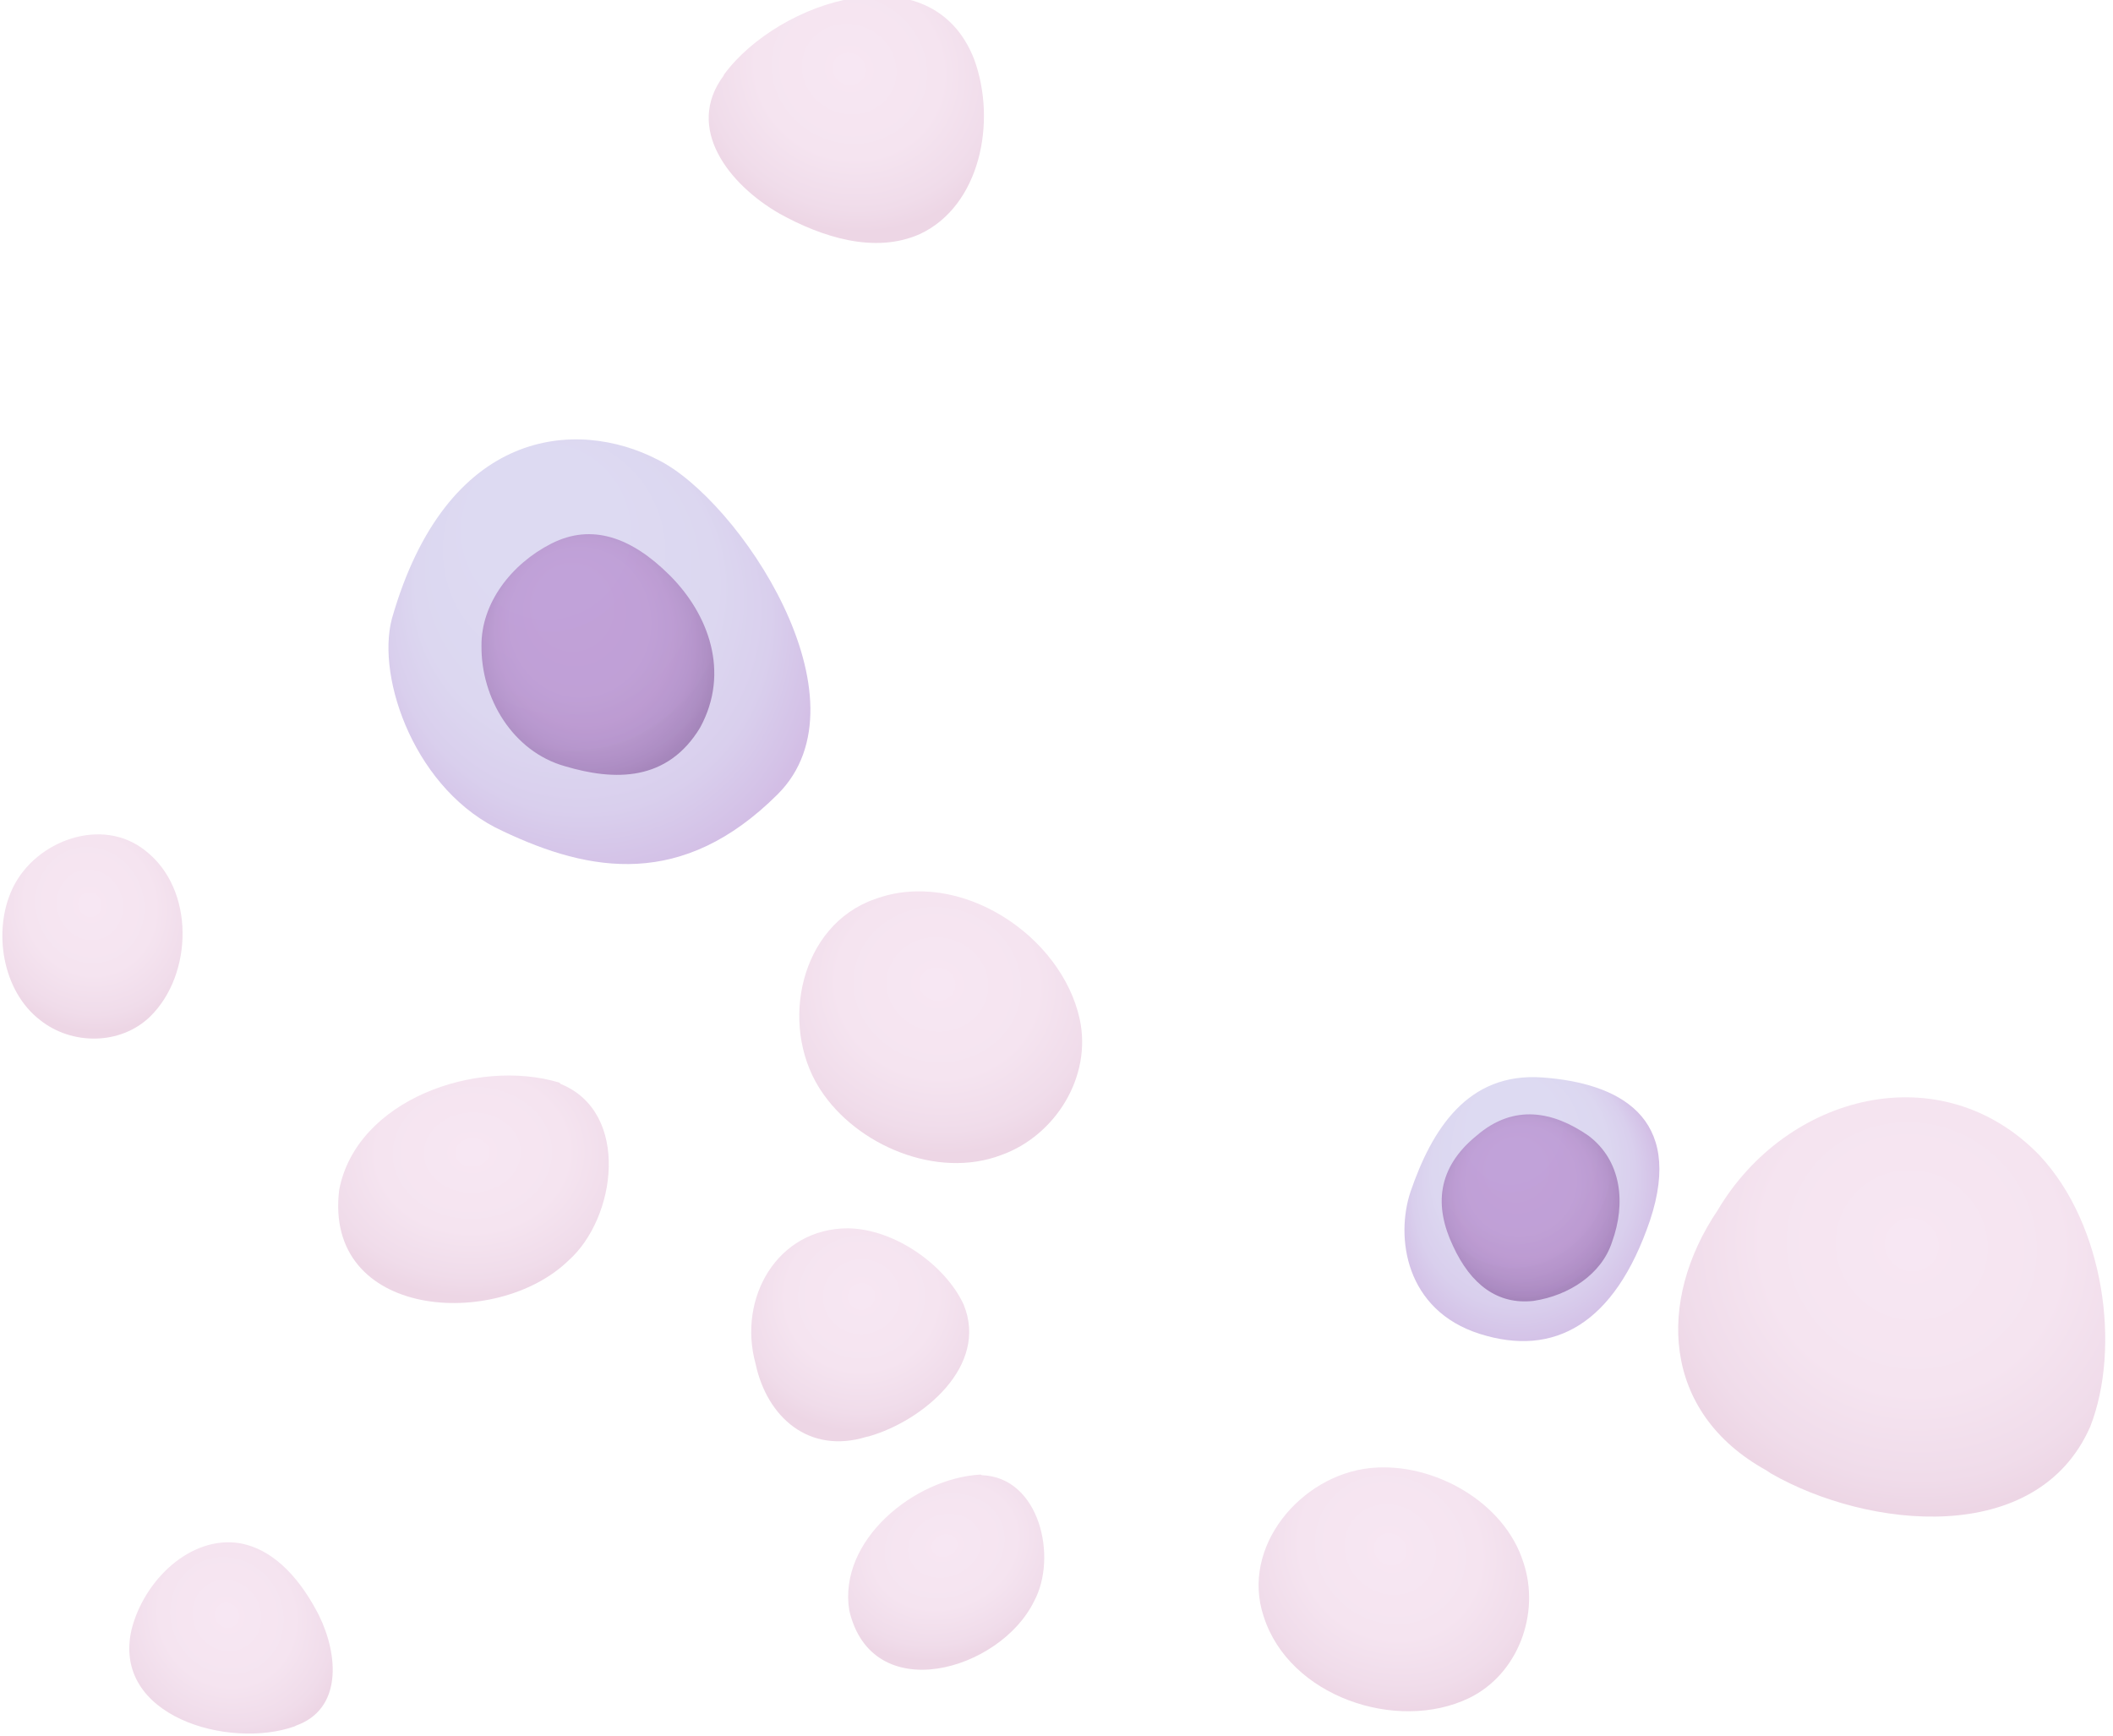
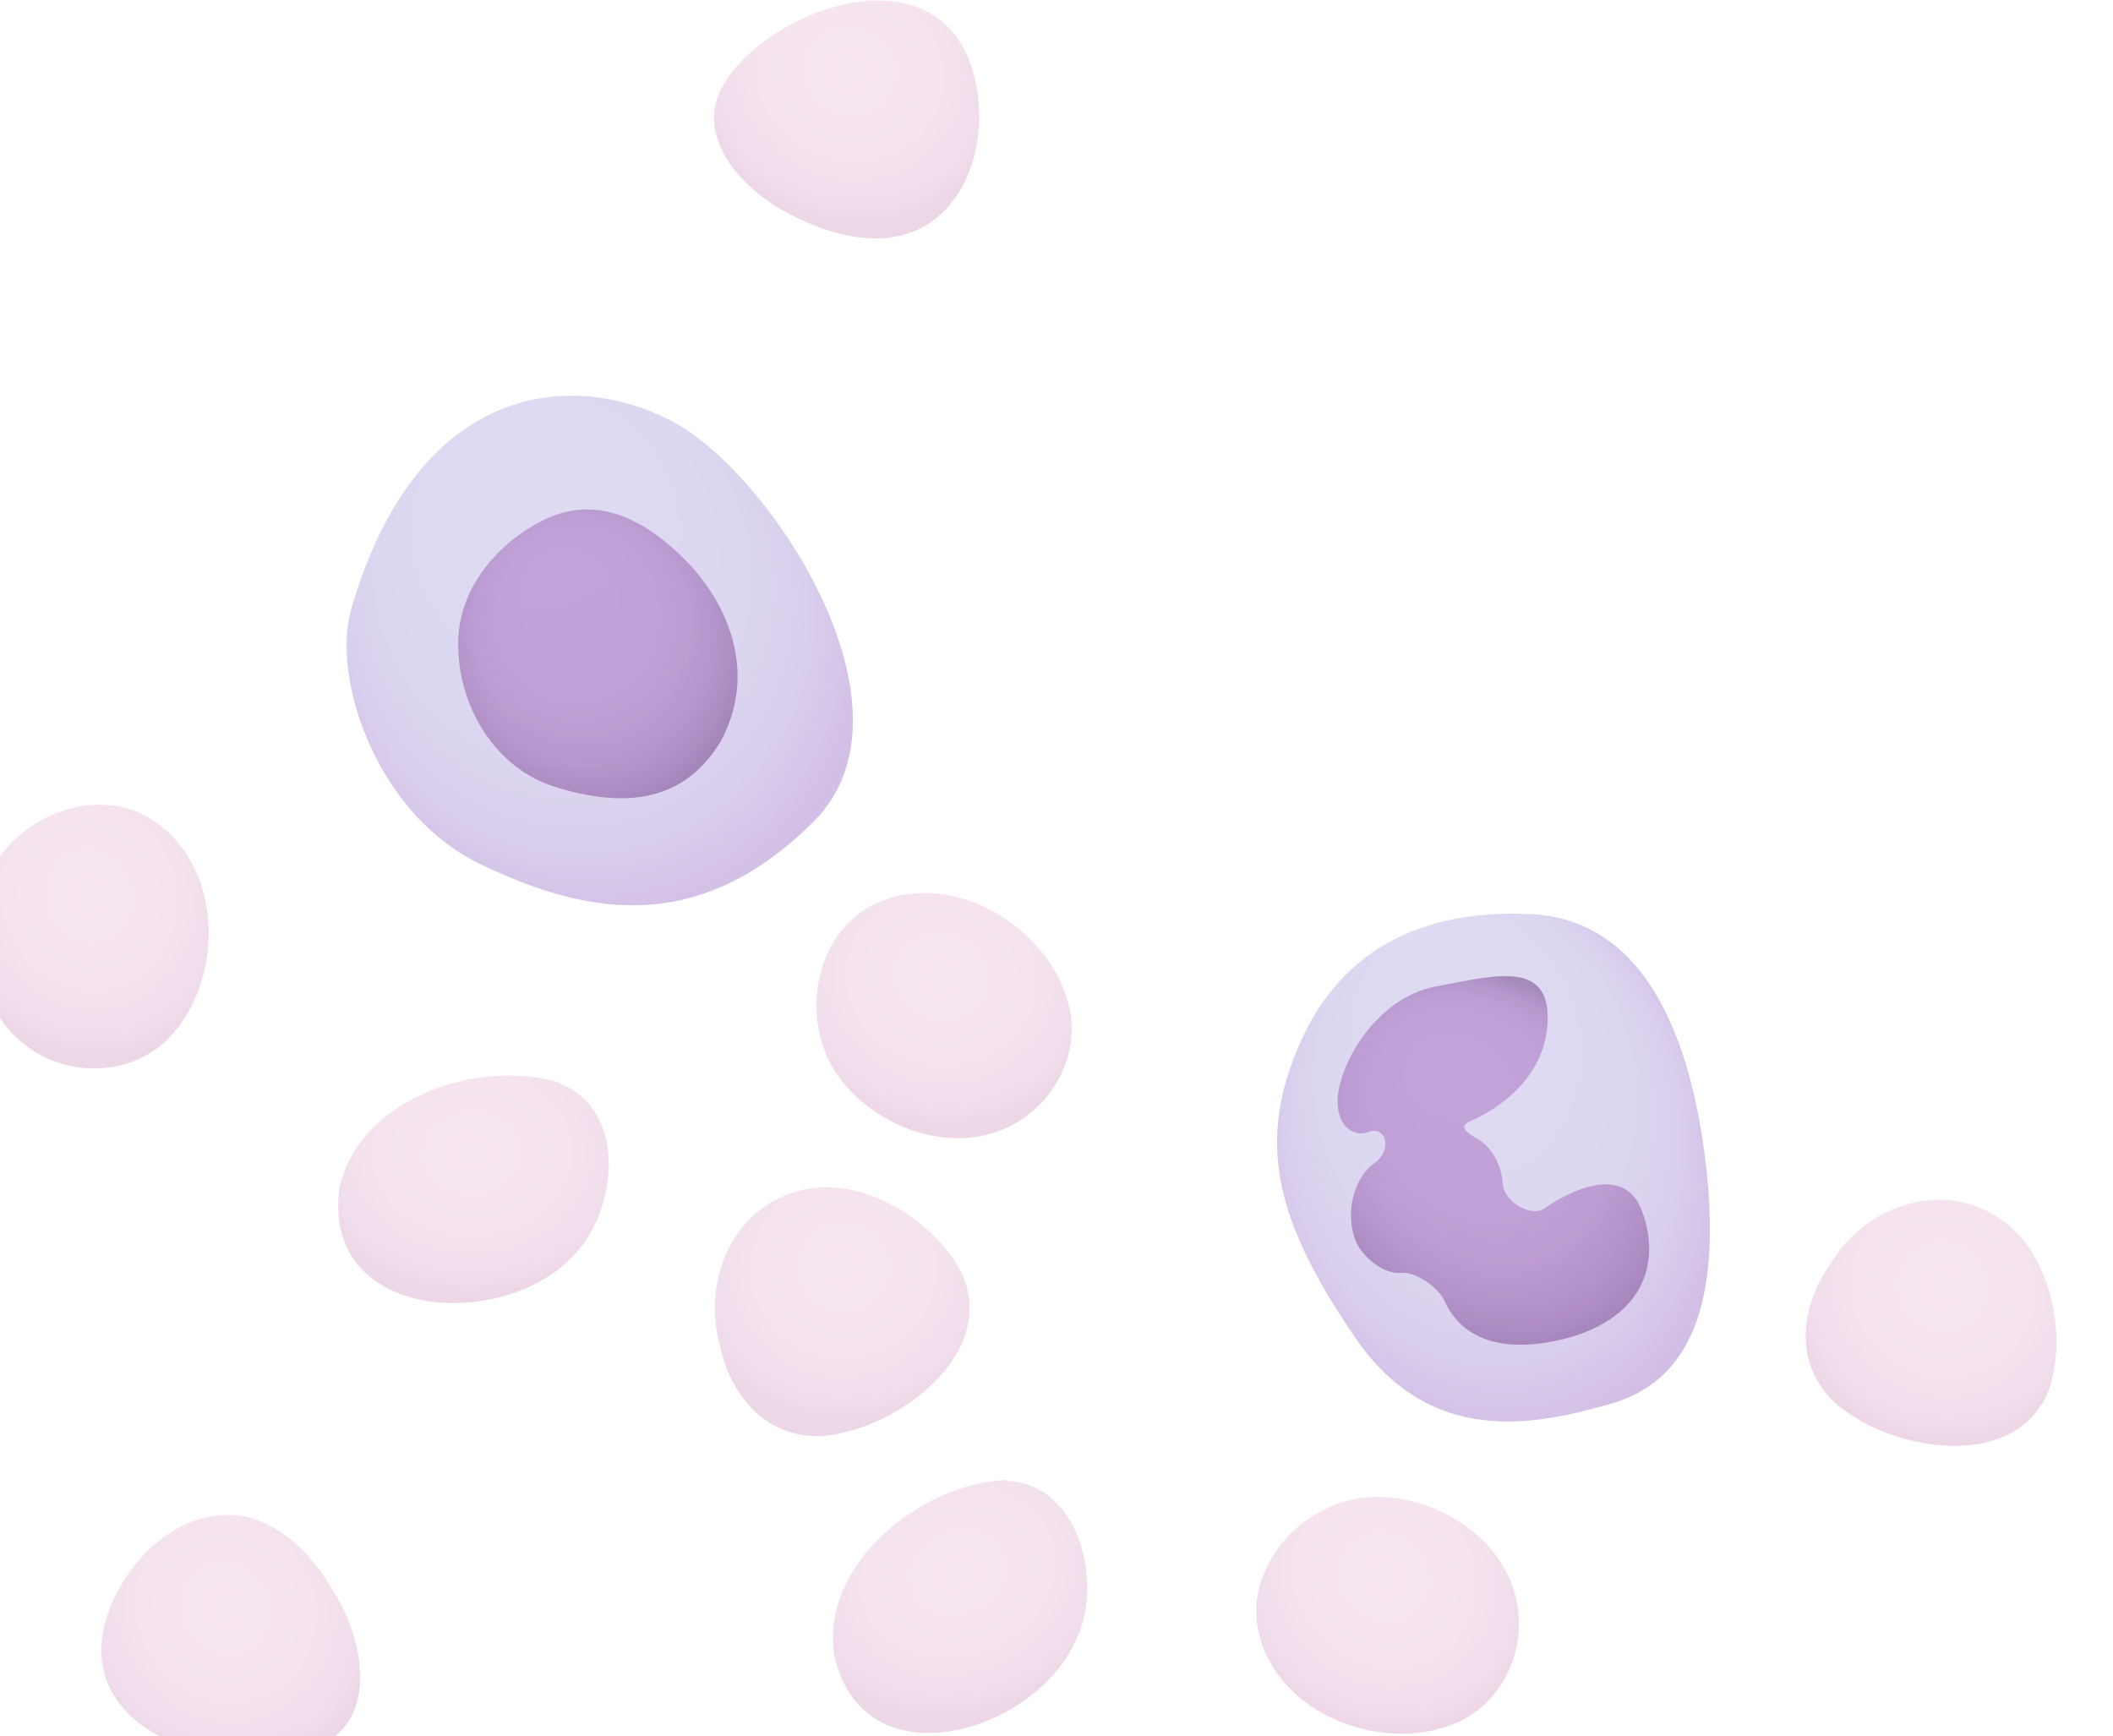
<svg xmlns="http://www.w3.org/2000/svg" viewBox="0 0 236.111 193.921">
  <style>.n{mix-blend-mode:multiply;opacity:.5}</style>
  <defs>
    <radialGradient id="gc" cx=".497" cy=".499" r=".584" fx=".361" fy=".052">
      <stop offset=".297" stop-color="#dddaf2" />
      <stop offset=".623" stop-color="#dcd7f0" />
      <stop offset=".79" stop-color="#d9cfed" />
      <stop offset=".921" stop-color="#d4c2e7" />
      <stop offset=".954" stop-color="#d3bee5" />
    </radialGradient>
    <radialGradient id="gn" cx=".495" cy=".496" r=".58" fx=".376" fy=".199">
      <stop offset=".246" stop-color="#c07bc9" />
      <stop offset=".525" stop-color="#bd79c6" />
      <stop offset=".668" stop-color="#b572bf" />
      <stop offset=".78" stop-color="#a866b3" />
      <stop offset=".876" stop-color="#9556a2" />
      <stop offset=".954" stop-color="#80438e" />
    </radialGradient>
    <radialGradient id="gr" cx=".5" cy=".34" r=".646" fx=".5" fy=".335">
      <stop offset=".009" stop-color="#f7e7f3" />
      <stop offset=".541" stop-color="#f5e4f0" />
      <stop offset=".851" stop-color="#f0dcea" />
      <stop offset=".983" stop-color="#edd6e5" />
    </radialGradient>
    <radialGradient id="gr15" href="#gr" gradientTransform="rotate(-15 .5 .5)" />
    <radialGradient id="gr330" href="#gr" gradientTransform="rotate(-330 .5 .5)" />
    <radialGradient id="gr135" href="#gr" gradientTransform="rotate(-135 .5 .5)" />
    <radialGradient id="gr120" href="#gr" gradientTransform="rotate(-120 .5 .5)" />
    <radialGradient id="gr75" href="#gr" gradientTransform="rotate(-75 .5 .5)" />
    <radialGradient id="gc270" href="#gc" gradientTransform="rotate(-270 .5 .5)" />
    <radialGradient id="gn270" href="#gn" gradientTransform="rotate(-270 .5 .5)" />
-     <radialGradient id="gc285" href="#gc" gradientTransform="rotate(-285 .5 .5)" />
-     <radialGradient id="gn45" href="#gn" gradientTransform="rotate(-45 .5 .5)" />
-     <path id="c2" d="M-2.6-14.5c7.9.2 15.9 2.2 18 11.1 2.1 8.9.7 17.8-12.6 17.6-13.3-.3-19.3-6.1-19.3-15.5 0-9.5 8.1-13.3 13.9-13.2z" />
+     <radialGradient id="gc75" href="#gc" gradientTransform="rotate(-75 .5 .5)" />
+     <radialGradient id="gn135f" href="#gn" gradientTransform="translate(1)scale(-1 1)rotate(-135 .5 .5)" />
    <path id="c6" d="M3-10c-2.9-1.1-8.7.3-11.1 4.4-2.5 4.1-3.8 8.6.4 13.8 4.2 5.2 14.8-.4 17.2-4.2 2.5-3.8 2.7-10.3-6.5-14z" />
+     <path id="c7" d="M-9.4 11.9c5.1 3.1 10 3.1 18.2-.5 8.3-3.5 8-10.7 7.5-15.8-.5-4.4-3.9-8-14.1-8.7-9.1-.6-16.4 1.4-18 8.2-1.6 6.8-.1 12.9 6.4 16.8z" />
    <path id="n1" d="M1.2-5.7c-2.6-.3-5.4 1-6.4 3.5-1 2.4-1.3 5 1.2 6.9 2.6 1.8 5.6 1 7.7-.7 2.1-1.7 3-3.6 2.2-5.7-.8-2.1-2.6-3.8-4.7-4z" />
-     <path id="n2" d="M5.1-2.1c-1.1-2.3-3.2-4-5.8-3.6-2.6.5-4.7 1.9-4.9 5-.3 3.2 1.3 5 3.9 5.9 2.5.9 4.6.6 6-1.2 1.3-1.8 1.8-4.2.8-6.1z" />
+     <path id="n3" d="M-9 1.9c.8 2.1 2.9 3.2 4.3 3 1.5-.1 2.1 1.4 1 1.8-1.1.4-1.4 2 .4 3.4 1.8 1.4 6 2.8 9.3.8 3.2-1.9 6.7-3.5 3.8-6.5-2.9-3-7.1-1.8-7.8-1.6-.6.2-1.1.3-.7-.9 .5-1.2.1-2.6-.6-3.5-.7-.9-.1-2.8.9-3 1-.1 6.1-.8 4.8-4.3-1.3-3.5-4.7-5.5-9.7-2.8-4.9 2.7-4.2 5.8-3.9 6.8 .3 1-.2 2.8-1 3.3-.8.6-1.2 2.3-.8 3.5z" />
    <path id="r1" d="M-6.1-7c-4.7 2.1-3.5 9.3-.1 12.1 5.1 4.6 16.9 3.4 15.5-5.4-1.4-6.1-9.7-8.7-15.3-6.8z" />
    <path id="r2" d="M-5.5 4.6c2.5 2.5 7.1 3.4 10.2 1.4 2.6-1.6 3.9-5.1 2.6-8-1.9-4.2-8-6.6-12.1-4-3.6 2.2-3.6 7.6-.8 10.5z" />
    <path id="r3" d="M.8 7.7c4.5.4 7-3 7-7.1 .3-5.1-3.7-9.6-8.9-8.5-3.5.8-6.6 4.3-7.3 7.4-.9 4.9 4.8 7.9 9 8.2z" />
    <path id="r4" d="M.9 8.4c-5.5-1.1-12.3-8.3-7.3-13.5 2.9-2.9 8-4.1 11.1-1.5 2.3 2 2.7 5.4 2.5 8.3-.3 3.6-2.3 7.5-6.2 6.7z" />
  </defs>
  <g style="isolation:isolate">
-     <g transform="matrix(2.039 .433 -.433 2.039 104.9 114.8)">
+     <g transform="matrix(1.84 .391 -.391 1.84 105.3 113.5)">
      <use href="#r2" fill="url(#gr15)" />
    </g>
-     <g transform="matrix(-2.458 -1.658 -1.658 2.458 212.1 146.7)">
+     <g transform="matrix(-1.443 -.973 -.973 1.443 216.2 148.2)">
      <use href="#r3" fill="url(#gr330)" />
    </g>
-     <g transform="matrix(1.484 1.245 1.245 -1.484 155.8 177.7)">
+     <g transform="matrix(1.441 1.209 1.209 -1.441 155.1 180.6)">
      <use href="#r2" fill="url(#gr135)" />
    </g>
-     <g transform="matrix(-.771 1.653 -1.653 -.771 95.5 13.3)">
+     <g transform="matrix(-.743 1.592 -1.592 -.743 95.5 13.3)">
      <use href="#r4" fill="url(#gr120)" />
    </g>
    <g transform="matrix(-1.632 .057 .057 1.632 53.1 132.9)">
      <use href="#r1" fill="url(#gr)" />
    </g>
-     <g transform="matrix(1.184 -.711 .711 1.184 25.9 183.6)">
+     <g transform="matrix(1.506 -.905 .905 1.506 25.9 183.6)">
      <use href="#r4" fill="url(#gr330)" />
    </g>
-     <g transform="matrix(-1.168 .472 .472 1.168 105.9 175.9)">
+     <g transform="matrix(-1.514 .612 .612 1.514 107.5 179.8)">
      <use href="#r1" fill="url(#gr15)" />
    </g>
-     <g transform="matrix(-1.456 .31 .31 1.456 95.6 149.1)">
+     <g transform="matrix(-1.702 .362 .362 1.702 93.5 146.5)">
      <use href="#r3" fill="url(#gr15)" />
    </g>
-     <g transform="matrix(.498 1.369 -1.369 .498 10.4 104.6)">
+     <g transform="matrix(.643 1.768 -1.768 .643 10.4 104.6)">
      <use href="#r2" fill="url(#gr75)" />
    </g>
-     <g transform="matrix(-.234 -2.231 2.231 -.234 66.8 73.5)">
+     <g transform="matrix(-.281 -2.677 2.677 -.281 66.8 73.5)">
      <g>
        <use href="#c6" fill="url(#gc270)" />
        <g class="n">
          <use href="#n1" fill="url(#gn270)" />
        </g>
      </g>
    </g>
-     <g transform="matrix(.465 .774 .774 -.465 171.1 134.9)">
+     <g transform="matrix(.881 1.466 1.466 -.881 167.7 130.5)">
      <g>
-         <use href="#c2" transform="rotate(-48.5)scale(-1.022 1.022)" fill="url(#gc285)" />
+         <use href="#c7" transform="rotate(159.5)scale(-1.009 1.009)" fill="url(#gc75)" />
        <g class="n">
-           <use href="#n2" transform="rotate(-166.5)scale(-1.974 1.974)" fill="url(#gn45)" />
+           <use href="#n3" transform="translate(-.51 -1.39)rotate(100)" fill="url(#gn135f)" />
        </g>
      </g>
    </g>
  </g>
</svg>
